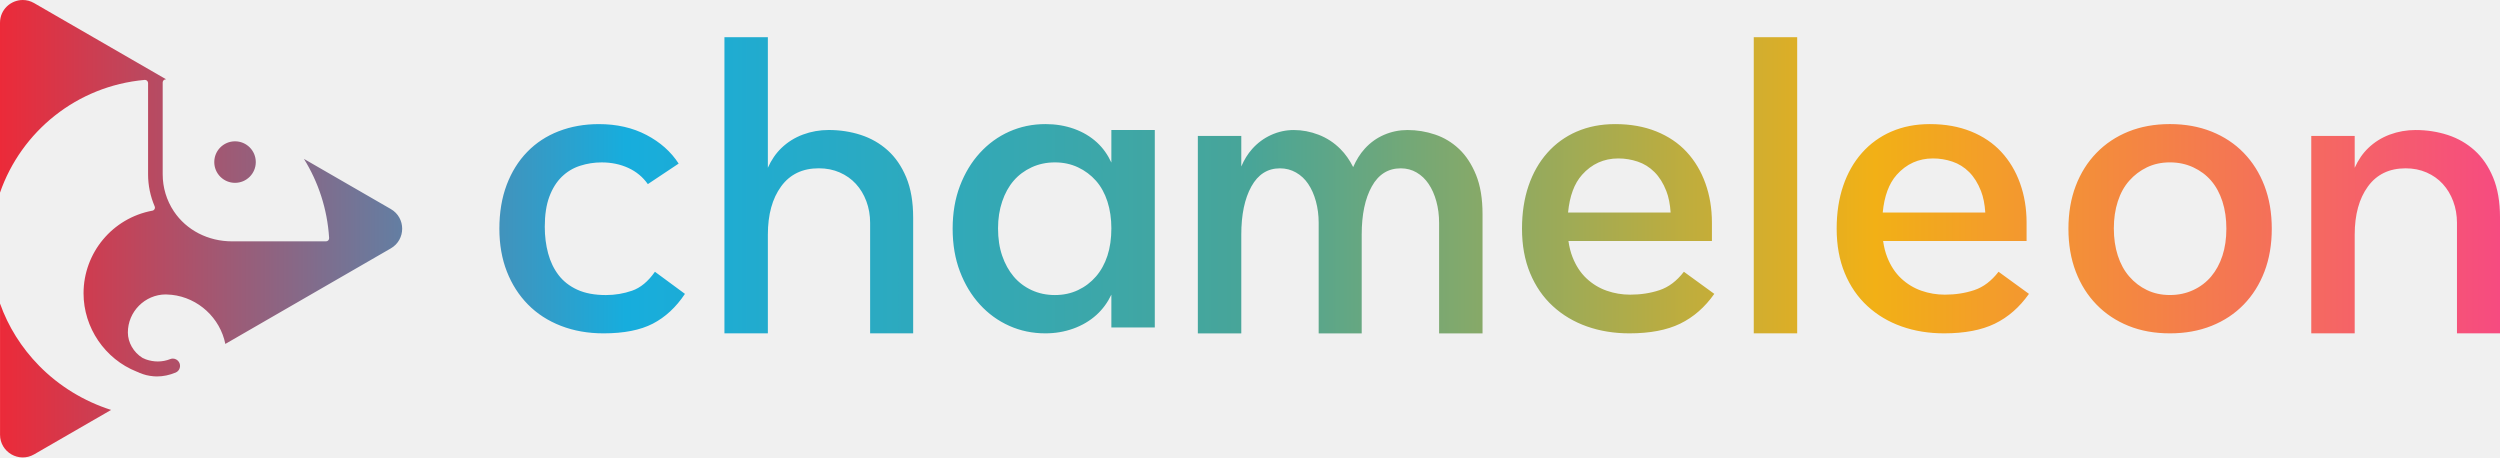
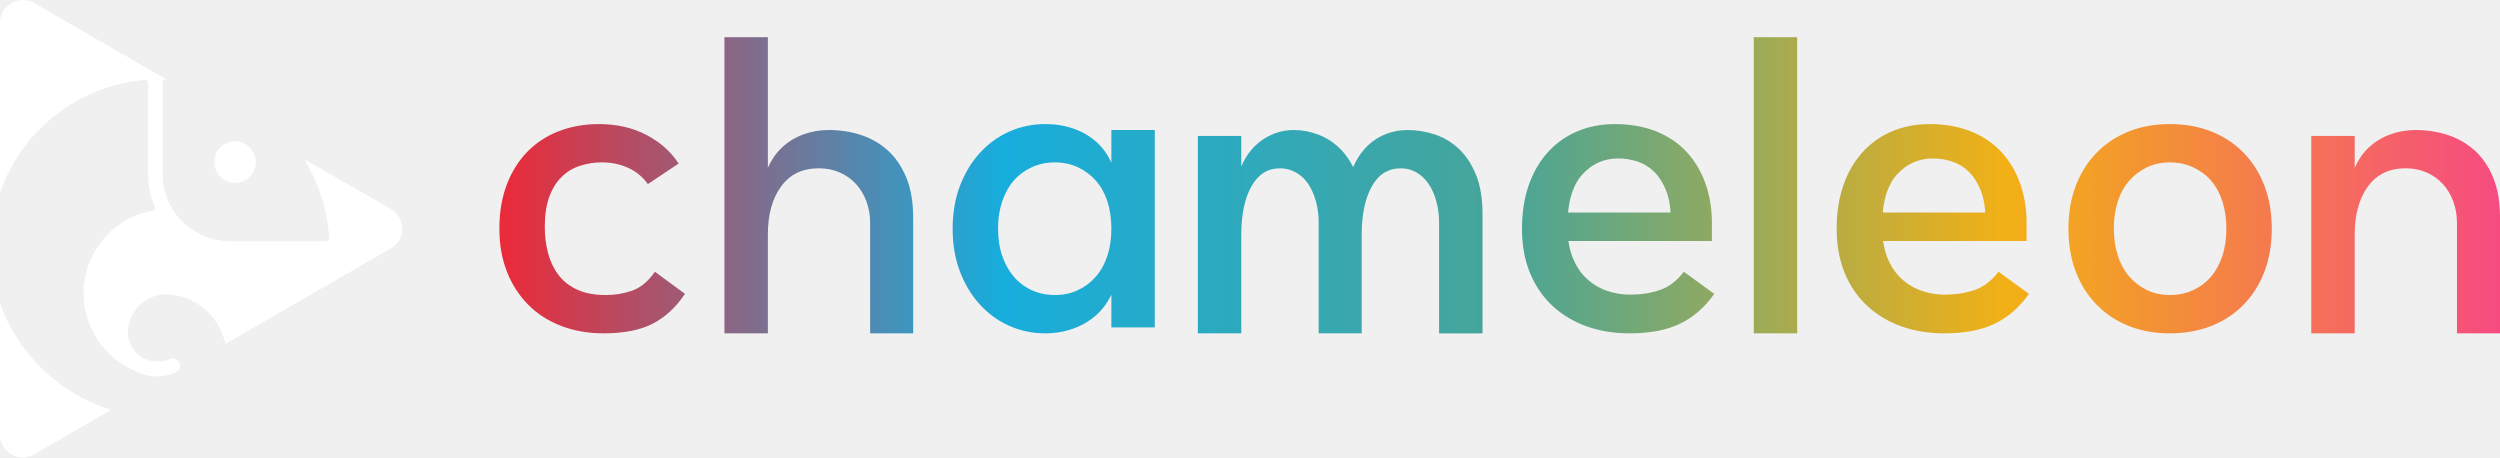
- <svg xmlns="http://www.w3.org/2000/svg" xmlns:xlink="http://www.w3.org/1999/xlink" version="1.1" id="svg1" width="596.207" height="109.092" viewBox="0 0 596.207 109.092">
+ <svg xmlns="http://www.w3.org/2000/svg" xmlns:xlink="http://www.w3.org/1999/xlink" version="1.1" id="svg1" width="960" height="175.658" viewBox="0 0 960 175.658">
  <defs id="defs1">
-     <linearGradient id="linearGradient11048">
-       <stop style="stop-color:#ec2a39;stop-opacity:1;" offset="0" id="stop11049" />
-       <stop style="stop-color:#17addd;stop-opacity:1;" offset="0.25" id="stop11051" />
-       <stop style="stop-color:#48a598;stop-opacity:1;" offset="0.5" id="stop11052" />
-       <stop style="stop-color:#f2b016;stop-opacity:1;" offset="0.75" id="stop11053" />
-       <stop style="stop-color:#f64b80;stop-opacity:1;" offset="1" id="stop11050" />
+     <linearGradient id="linearGradient32">
+       <stop style="stop-color:#ec2a39;stop-opacity:1;" offset="0" id="stop32" />
+       <stop style="stop-color:#17addd;stop-opacity:1;" offset="0.251" id="stop34" />
+       <stop style="stop-color:#48a598;stop-opacity:1;" offset="0.504" id="stop35" />
+       <stop style="stop-color:#f2b016;stop-opacity:1;" offset="0.753" id="stop36" />
+       <stop style="stop-color:#f64b80;stop-opacity:1;" offset="1" id="stop33" />
    </linearGradient>
-     <linearGradient xlink:href="#linearGradient11048" id="linearGradient11050" x1="356.797" y1="187.828" x2="953.004" y2="187.828" gradientUnits="userSpaceOnUse" />
+     <linearGradient xlink:href="#linearGradient32" id="linearGradient33-2" x1="119.092" y1="44.188" x2="596.207" y2="44.188" gradientUnits="userSpaceOnUse" gradientTransform="matrix(1.952475,0,0,1.952475,67.7,253.406)" />
  </defs>
-   <g id="layer-MC0" transform="translate(-356.7966,-133.2824)">
-     <path id="path1" style="fill:url(#linearGradient11050);stroke-width:936.494" d="m 356.797,138.711 v 40.512 c 5.089,-14.609 18.316,-25.432 34.497,-26.884 v 0 c 0.024,-0.003 0.045,-0.003 0.068,-0.003 v 0 c 0.185,0 0.365,0.069 0.504,0.196 v 0 c 0.155,0.141 0.244,0.34 0.244,0.551 v 0 21.761 c 0,2.64 0.529,5.214 1.572,7.653 v 0 c 0.092,0.209 0.081,0.445 -0.025,0.647 v 0 c -0.108,0.201 -0.3,0.34 -0.524,0.381 v 0 c -9.509,1.758 -16.413,10.05 -16.413,19.717 v 0 c 0,8.167 5.104,15.675 12.699,18.679 v 0 l 0.317,0.121 0.331,0.164 c 0.053,0.009 0.107,0.023 0.145,0.04 v 0 c 0.975,0.42 2.039,0.68 3.16,0.768 v 0 c 0.023,0.001 0.148,0.015 0.148,0.015 v 0 c 0.319,0.023 0.515,0.028 0.711,0.028 v 0 c 1.472,0 2.97,-0.312 4.454,-0.924 v 0 c 0.464,-0.192 0.818,-0.581 0.969,-1.067 v 0 c 0.156,-0.495 0.085,-1.029 -0.193,-1.466 v 0 c -0.318,-0.495 -0.872,-0.803 -1.445,-0.803 v 0 c -0.203,0 -0.399,0.037 -0.587,0.111 v 0 c -0.964,0.384 -1.974,0.579 -2.998,0.579 v 0 c -0.941,0 -1.899,-0.167 -2.84,-0.496 v 0 l -0.809,-0.356 c -2.155,-1.334 -3.491,-3.694 -3.491,-6.06 v 0 c 0,-4.962 4.04,-9.035 9.001,-9.075 v 0 l 0.239,0.013 c 0.392,0.009 0.816,0.032 1.226,0.077 v 0 c 6.345,0.7 11.536,5.534 12.777,11.715 v 0 l 39.464,-22.785 c 3.614,-2.087 3.614,-7.302 0,-9.387 v 0 l -20.719,-11.961 c 3.43,5.518 5.578,11.94 6.009,18.877 v 0 c 0.012,0.204 -0.06,0.407 -0.201,0.557 v 0 c -0.141,0.149 -0.339,0.235 -0.544,0.235 v 0 H 412.126 c -5.698,0 -10.881,-2.675 -13.864,-7.154 v 0 c -1.745,-2.62 -2.667,-5.679 -2.667,-8.843 v 0 -21.896 c 0,-0.204 0.083,-0.397 0.228,-0.539 v 0 c 0.14,-0.135 0.325,-0.209 0.519,-0.209 v 0 h 0.025 c 0.023,0.001 0.043,0.004 0.064,0.005 v 0 l -31.501,-18.188 c -0.874,-0.504 -1.8,-0.735 -2.703,-0.735 v 0 c -2.832,0 -5.429,2.263 -5.429,5.428 m 418.24,74.067 h 10.357 V 142.157 H 775.037 Z M 529.561,142.157 v 70.62 h 10.357 v -23.539 c 0,-4.772 1.052,-8.601 3.154,-11.488 v 0 c 2.104,-2.888 5.1,-4.332 8.993,-4.332 v 0 c 1.82,0 3.484,0.329 4.99,0.989 v 0 c 1.505,0.657 2.792,1.568 3.859,2.73 v 0 c 1.068,1.164 1.899,2.542 2.496,4.143 v 0 c 0.597,1.603 0.896,3.314 0.896,5.132 v 0 26.365 h 10.264 v -27.591 c 0,-3.766 -0.552,-6.965 -1.649,-9.601 v 0 c -1.099,-2.638 -2.575,-4.789 -4.424,-6.452 v 0 c -1.852,-1.663 -3.988,-2.886 -6.406,-3.672 v 0 c -2.416,-0.784 -4.973,-1.177 -7.672,-1.177 v 0 c -2.136,0 -4.176,0.363 -6.121,1.084 v 0 c -1.947,0.721 -3.657,1.789 -5.132,3.202 v 0 c -1.349,1.294 -2.424,2.876 -3.249,4.72 v 0 -31.132 z m 334.833,22.504 c -2.951,1.193 -5.493,2.888 -7.627,5.086 v 0 c -2.135,2.198 -3.783,4.817 -4.943,7.862 v 0 c -1.162,3.047 -1.743,6.451 -1.743,10.218 v 0 c 0,3.767 0.58,7.172 1.743,10.217 v 0 c 1.16,3.047 2.808,5.666 4.943,7.863 v 0 c 2.133,2.2 4.676,3.893 7.627,5.085 v 0 c 2.952,1.193 6.247,1.789 9.888,1.789 v 0 c 3.639,0 6.951,-0.596 9.935,-1.789 v 0 c 2.98,-1.191 5.54,-2.884 7.675,-5.085 v 0 c 2.131,-2.196 3.78,-4.816 4.941,-7.863 v 0 c 1.161,-3.044 1.743,-6.449 1.743,-10.217 v 0 c 0,-3.767 -0.581,-7.171 -1.743,-10.218 v 0 c -1.161,-3.044 -2.811,-5.664 -4.941,-7.862 v 0 c -2.135,-2.198 -4.695,-3.892 -7.675,-5.086 v 0 c -2.984,-1.192 -6.296,-1.788 -9.935,-1.788 v 0 c -3.641,0 -6.936,0.596 -9.888,1.788 m 4.426,37.805 c -1.633,-0.783 -3.047,-1.867 -4.236,-3.248 v 0 c -1.195,-1.379 -2.105,-3.044 -2.731,-4.99 v 0 c -0.629,-1.947 -0.944,-4.111 -0.944,-6.499 v 0 c 0,-2.321 0.315,-4.456 0.944,-6.403 v 0 c 0.625,-1.944 1.536,-3.594 2.731,-4.943 v 0 c 1.189,-1.35 2.603,-2.415 4.236,-3.202 v 0 c 1.632,-0.783 3.452,-1.176 5.462,-1.176 v 0 c 2.008,0 3.862,0.393 5.556,1.176 v 0 c 1.693,0.787 3.121,1.852 4.284,3.202 v 0 c 1.16,1.351 2.056,3.001 2.684,4.943 v 0 c 0.628,1.947 0.94,4.112 0.94,6.497 v 0 c 0,2.386 -0.312,4.536 -0.94,6.449 v 0 c -0.628,1.915 -1.524,3.565 -2.684,4.943 v 0 c -1.162,1.381 -2.59,2.465 -4.284,3.248 v 0 c -1.695,0.787 -3.548,1.177 -5.556,1.177 v 0 c -2.009,0 -3.829,-0.391 -5.462,-1.177 m -60.969,-37.803 c -2.729,1.193 -5.069,2.888 -7.015,5.086 v 0 c -1.948,2.198 -3.437,4.817 -4.473,7.862 v 0 c -1.035,3.047 -1.554,6.451 -1.554,10.218 v 0 c 0,3.954 0.644,7.487 1.932,10.594 v 0 c 1.285,3.108 3.092,5.729 5.415,7.863 v 0 c 2.323,2.134 5.036,3.751 8.143,4.85 v 0 c 3.108,1.097 6.481,1.647 10.124,1.647 v 0 c 4.896,0 8.931,-0.769 12.1,-2.305 v 0 c 3.169,-1.537 5.885,-3.91 8.145,-7.111 v 0 l -7.252,-5.273 c -1.693,2.199 -3.624,3.657 -5.79,4.379 v 0 c -2.167,0.723 -4.505,1.084 -7.015,1.084 v 0 c -1.947,0 -3.815,-0.313 -5.603,-0.943 v 0 c -1.79,-0.625 -3.39,-1.6 -4.804,-2.918 v 0 c -1.41,-1.317 -2.526,-3.013 -3.341,-5.082 v 0 c -0.453,-1.152 -0.776,-2.441 -0.978,-3.862 v 0 h 24.424 7.439 2.354 v -4.332 c 0,-3.388 -0.516,-6.527 -1.554,-9.416 v 0 c -1.035,-2.886 -2.526,-5.382 -4.472,-7.486 v 0 c -1.946,-2.103 -4.362,-3.733 -7.249,-4.896 v 0 c -2.89,-1.161 -6.153,-1.742 -9.793,-1.742 v 0 c -3.39,0 -6.451,0.596 -9.181,1.788 m 1.271,10.31 c 2.321,-2.602 5.211,-3.908 8.664,-3.908 v 0 c 1.568,0 3.107,0.252 4.613,0.755 v 0 c 1.507,0.503 2.84,1.334 4.003,2.496 v 0 c 1.161,1.16 2.101,2.668 2.826,4.519 v 0 c 0.557,1.436 0.898,3.148 1.024,5.132 v 0 h -24.46 c 0.375,-3.905 1.476,-6.913 3.331,-8.993 m -76.318,-10.315 c -2.729,1.193 -5.069,2.888 -7.013,5.086 v 0 c -1.948,2.198 -3.437,4.817 -4.473,7.862 v 0 c -1.036,3.047 -1.554,6.451 -1.554,10.218 v 0 c 0,3.954 0.643,7.487 1.931,10.594 v 0 c 1.287,3.108 3.092,5.729 5.415,7.863 v 0 c 2.321,2.134 5.036,3.751 8.144,4.85 v 0 c 3.107,1.097 6.481,1.647 10.123,1.647 v 0 c 4.898,0 8.931,-0.769 12.1,-2.305 v 0 c 3.169,-1.537 5.887,-3.91 8.147,-7.111 v 0 l -7.252,-5.273 c -1.693,2.199 -3.626,3.657 -5.79,4.379 v 0 c -2.165,0.723 -4.505,1.084 -7.015,1.084 v 0 c -1.947,0 -3.813,-0.313 -5.603,-0.943 v 0 c -1.79,-0.625 -3.39,-1.6 -4.803,-2.918 v 0 c -1.412,-1.317 -2.526,-3.013 -3.343,-5.082 v 0 c -0.455,-1.152 -0.776,-2.441 -0.978,-3.862 v 0 h 24.424 7.44 2.354 v -4.332 c 0,-3.388 -0.516,-6.527 -1.554,-9.416 v 0 c -1.035,-2.886 -2.526,-5.382 -4.471,-7.486 v 0 c -1.947,-2.103 -4.364,-3.733 -7.251,-4.896 v 0 c -2.89,-1.161 -6.153,-1.742 -9.793,-1.742 v 0 c -3.39,0 -6.449,0.596 -9.181,1.788 m 1.272,10.31 c 2.321,-2.602 5.209,-3.908 8.663,-3.908 v 0 c 1.568,0 3.107,0.252 4.615,0.755 v 0 c 1.505,0.503 2.84,1.334 4,2.496 v 0 c 1.162,1.16 2.104,2.668 2.826,4.519 v 0 c 0.557,1.436 0.898,3.148 1.024,5.132 v 0 h -24.459 c 0.373,-3.905 1.475,-6.913 3.331,-8.993 M 597.498,164.661 c -2.669,1.193 -5.006,2.888 -7.015,5.086 v 0 c -2.011,2.198 -3.595,4.817 -4.754,7.862 v 0 c -1.162,3.047 -1.743,6.451 -1.743,10.218 v 0 c 0,3.767 0.58,7.172 1.743,10.217 v 0 c 1.16,3.047 2.744,5.666 4.754,7.863 v 0 c 2.008,2.2 4.346,3.893 7.015,5.085 v 0 c 2.668,1.193 5.54,1.789 8.616,1.789 v 0 c 2.321,0 4.535,-0.376 6.639,-1.129 v 0 c 2.101,-0.753 3.939,-1.836 5.509,-3.248 v 0 c 1.492,-1.345 2.68,-2.971 3.577,-4.856 v 0 7.822 h 10.357 v -47.084 h -10.357 v 7.764 c -0.863,-1.869 -2,-3.478 -3.436,-4.797 v 0 c -1.54,-1.412 -3.36,-2.495 -5.464,-3.248 v 0 c -2.103,-0.752 -4.377,-1.129 -6.826,-1.129 v 0 c -3.076,0 -5.948,0.596 -8.616,1.788 m 5.32,37.805 c -1.693,-0.783 -3.123,-1.867 -4.284,-3.248 v 0 c -1.162,-1.379 -2.071,-3.028 -2.731,-4.943 v 0 c -0.659,-1.913 -0.99,-4.094 -0.99,-6.544 v 0 c 0,-2.321 0.331,-4.456 0.99,-6.403 v 0 c 0.66,-1.944 1.568,-3.594 2.731,-4.943 v 0 c 1.161,-1.35 2.59,-2.415 4.284,-3.202 v 0 c 1.695,-0.783 3.546,-1.176 5.556,-1.176 v 0 c 2.008,0 3.844,0.393 5.508,1.176 v 0 c 1.663,0.787 3.092,1.852 4.285,3.202 v 0 c 1.191,1.351 2.101,3.001 2.731,4.943 v 0 c 0.627,1.947 0.941,4.082 0.941,6.403 v 0 c 0,2.45 -0.315,4.631 -0.941,6.544 v 0 c -0.629,1.915 -1.54,3.565 -2.731,4.943 v 0 c -1.193,1.381 -2.623,2.465 -4.285,3.248 v 0 c -1.664,0.787 -3.5,1.177 -5.508,1.177 v 0 c -2.011,0 -3.862,-0.391 -5.556,-1.177 m -112.758,-37.899 c -2.918,1.129 -5.429,2.776 -7.532,4.942 v 0 c -2.104,2.165 -3.737,4.789 -4.896,7.863 v 0 c -1.162,3.075 -1.743,6.562 -1.743,10.453 v 0 c 0,3.767 0.596,7.172 1.79,10.217 v 0 c 1.192,3.047 2.872,5.666 5.037,7.863 v 0 c 2.167,2.2 4.785,3.893 7.863,5.085 v 0 c 3.075,1.193 6.465,1.789 10.169,1.789 v 0 c 4.834,0 8.741,-0.769 11.723,-2.305 v 0 c 2.98,-1.537 5.54,-3.91 7.675,-7.111 v 0 l -7.157,-5.273 c -1.633,2.325 -3.454,3.831 -5.462,4.52 v 0 c -2.009,0.692 -4.08,1.036 -6.215,1.036 v 0 c -2.7,0 -4.976,-0.423 -6.826,-1.272 v 0 c -1.851,-0.845 -3.343,-2.007 -4.471,-3.483 v 0 c -1.132,-1.476 -1.964,-3.202 -2.496,-5.178 v 0 c -0.535,-1.978 -0.801,-4.097 -0.801,-6.357 v 0 c 0,-2.824 0.361,-5.208 1.082,-7.156 v 0 c 0.723,-1.945 1.712,-3.531 2.967,-4.756 v 0 c 1.256,-1.223 2.716,-2.099 4.38,-2.633 v 0 c 1.661,-0.533 3.373,-0.801 5.134,-0.801 v 0 c 2.32,0 4.439,0.439 6.354,1.317 v 0 c 1.916,0.88 3.469,2.166 4.662,3.861 v 0 l 7.347,-4.897 c -1.823,-2.823 -4.38,-5.098 -7.676,-6.826 v 0 c -3.295,-1.726 -7.077,-2.588 -11.347,-2.588 v 0 c -3.452,0 -6.637,0.564 -9.557,1.694 m 436.671,0.8 c -1.947,0.721 -3.657,1.789 -5.132,3.202 v 0 c -1.351,1.294 -2.424,2.876 -3.249,4.72 v 0 -7.592 h -10.359 v 47.08 h 10.359 v -23.539 c 0,-4.772 1.051,-8.601 3.154,-11.488 v 0 c 2.104,-2.888 5.1,-4.332 8.992,-4.332 v 0 c 1.821,0 3.485,0.329 4.992,0.989 v 0 c 1.507,0.657 2.792,1.568 3.86,2.73 v 0 c 1.067,1.164 1.899,2.542 2.495,4.143 v 0 c 0.597,1.603 0.896,3.314 0.896,5.132 v 0 26.365 h 10.264 v -27.591 c 0,-3.766 -0.551,-6.965 -1.649,-9.601 v 0 c -1.099,-2.638 -2.575,-4.789 -4.424,-6.452 v 0 c -1.854,-1.663 -3.988,-2.886 -6.406,-3.672 v 0 c -2.416,-0.784 -4.975,-1.177 -7.672,-1.177 v 0 c -2.135,0 -4.177,0.363 -6.121,1.084 m -239.828,0.047 c -1.759,0.752 -3.296,1.852 -4.613,3.296 v 0 c -1.129,1.237 -2.051,2.718 -2.788,4.415 v 0 c -0.841,-1.676 -1.852,-3.123 -3.05,-4.32 v 0 c -1.505,-1.507 -3.233,-2.638 -5.177,-3.39 v 0 c -1.948,-0.753 -3.926,-1.131 -5.934,-1.131 v 0 c -1.882,0 -3.687,0.393 -5.412,1.177 v 0 c -1.728,0.787 -3.234,1.9 -4.52,3.344 v 0 c -1.058,1.187 -1.915,2.587 -2.59,4.176 v 0 -7.283 h -10.359 v 47.08 h 10.359 v -23.539 c 0,-4.772 0.801,-8.601 2.401,-11.488 v 0 c 1.601,-2.888 3.875,-4.332 6.826,-4.332 v 0 c 1.38,0 2.651,0.329 3.813,0.989 v 0 c 1.162,0.657 2.135,1.568 2.918,2.73 v 0 c 0.785,1.164 1.397,2.542 1.837,4.143 v 0 c 0.437,1.603 0.66,3.314 0.66,5.132 v 0 26.365 h 10.261 v -23.539 c 0,-4.772 0.801,-8.601 2.403,-11.488 v 0 c 1.6,-2.888 3.907,-4.332 6.92,-4.332 v 0 c 1.38,0 2.636,0.329 3.767,0.989 v 0 c 1.129,0.657 2.087,1.568 2.871,2.73 v 0 c 0.784,1.164 1.397,2.542 1.839,4.143 v 0 c 0.437,1.603 0.659,3.314 0.659,5.132 v 0 26.365 h 10.359 v -28.435 c 0,-3.705 -0.52,-6.828 -1.554,-9.371 v 0 c -1.037,-2.541 -2.388,-4.598 -4.049,-6.167 v 0 c -1.664,-1.571 -3.564,-2.716 -5.698,-3.438 v 0 c -2.133,-0.721 -4.331,-1.084 -6.59,-1.084 v 0 c -1.947,0 -3.8,0.377 -5.556,1.131 m -279.013,6.513 c 0,2.735 2.216,4.952 4.95,4.952 v 0 c 2.736,0 4.952,-2.218 4.952,-4.952 v 0 c 0,-2.736 -2.216,-4.952 -4.952,-4.952 v 0 c -2.734,0 -4.95,2.216 -4.95,4.952 m -51.092,65.012 c 0,4.173 4.518,6.781 8.132,4.695 v 0 l 18.356,-10.599 c -6.434,-2.052 -12.375,-5.65 -17.172,-10.54 v 0 c -4.237,-4.319 -7.381,-9.371 -9.316,-14.835 v 0 z" />
+   <g id="g41-6" transform="matrix(0.8246859,0,0,0.8246859,-55.83102,-208.9803)">
+     <path id="path16-2" style="fill:url(#linearGradient33-2);stroke-width:1828.4" d="m 884.305,408.617 h 20.223 V 270.734 H 884.304 Z M 405.018,270.734 v 137.884 h 20.222 v -45.959 c 0,-9.318 2.054,-16.793 6.16,-22.429 v 0 c 4.109,-5.639 9.957,-8.457 17.559,-8.457 v 0 c 3.553,0 6.802,0.643 9.743,1.932 v 0 c 2.939,1.283 5.452,3.062 7.534,5.329 v 0 c 2.086,2.273 3.707,4.964 4.874,8.089 v 0 c 1.167,3.13 1.749,6.47 1.749,10.02 v 0 51.478 h 20.04 v -53.87 c 0,-7.353 -1.078,-13.599 -3.22,-18.746 v 0 c -2.144,-5.152 -5.027,-9.35 -8.638,-12.597 v 0 c -3.616,-3.247 -7.787,-5.634 -12.507,-7.17 v 0 c -4.717,-1.531 -9.71,-2.299 -14.979,-2.299 v 0 c -4.17,0 -8.155,0.708 -11.951,2.116 v 0 c -3.802,1.408 -7.141,3.494 -10.02,6.251 v 0 c -2.635,2.526 -4.733,5.615 -6.345,9.216 v 0 -60.785 z M 1067.414,388.487 c -3.188,-1.528 -5.949,-3.645 -8.27,-6.341 v 0 c -2.333,-2.692 -4.111,-5.944 -5.332,-9.743 v 0 c -1.229,-3.801 -1.843,-8.026 -1.843,-12.689 v 0 c 0,-4.532 0.614,-8.701 1.843,-12.502 v 0 c 1.221,-3.796 2.999,-7.016 5.332,-9.652 v 0 c 2.321,-2.635 5.082,-4.715 8.27,-6.251 v 0 c 3.187,-1.528 6.74,-2.296 10.664,-2.296 v 0 c 3.921,0 7.539,0.768 10.847,2.296 v 0 c 3.307,1.536 6.095,3.616 8.365,6.251 v 0 c 2.265,2.638 4.014,5.858 5.24,9.652 v 0 c 1.226,3.801 1.835,8.028 1.835,12.685 v 0 c 0,4.659 -0.61,8.857 -1.835,12.592 v 0 c -1.226,3.74 -2.976,6.96 -5.24,9.652 v 0 c -2.27,2.696 -5.058,4.812 -8.365,6.341 v 0 c -3.308,1.536 -6.926,2.299 -10.847,2.299 v 0 c -3.923,0 -7.477,-0.763 -10.664,-2.299 m -8.642,-73.809 c -5.761,2.33 -10.726,5.639 -14.891,9.93 v 0 c -4.168,4.291 -7.386,9.406 -9.65,15.35 v 0 c -2.27,5.949 -3.403,12.595 -3.403,19.95 v 0 c 0,7.355 1.132,14.004 3.403,19.948 v 0 c 2.265,5.949 5.483,11.064 9.65,15.352 v 0 c 4.165,4.296 9.128,7.601 14.891,9.927 v 0 c 5.763,2.33 12.196,3.494 19.306,3.494 v 0 c 7.105,0 13.572,-1.164 19.397,-3.494 v 0 c 5.819,-2.325 10.817,-5.631 14.984,-9.927 v 0 c 4.162,-4.289 7.382,-9.403 9.648,-15.352 v 0 c 2.266,-5.944 3.403,-12.592 3.403,-19.948 v 0 c 0,-7.355 -1.136,-14.001 -3.403,-19.95 v 0 c -2.267,-5.944 -5.488,-11.059 -9.648,-15.35 v 0 c -4.167,-4.291 -9.165,-7.599 -14.984,-9.93 v 0 c -5.825,-2.327 -12.293,-3.491 -19.397,-3.491 v 0 c -7.109,0 -13.542,1.164 -19.306,3.491 m -107.917,20.138 c 4.533,-5.081 10.174,-7.631 16.916,-7.631 v 0 c 3.061,0 6.066,0.492 9.007,1.473 v 0 c 2.942,0.981 5.544,2.604 7.815,4.873 v 0 c 2.268,2.265 4.103,5.21 5.517,8.823 v 0 c 1.088,2.804 1.753,6.146 1.999,10.02 v 0 h -47.757 c 0.732,-7.624 2.882,-13.497 6.503,-17.558 m -2.482,-20.139 c -5.329,2.33 -9.897,5.639 -13.696,9.93 v 0 c -3.803,4.291 -6.711,9.406 -8.734,15.35 v 0 c -2.02,5.949 -3.035,12.595 -3.035,19.95 v 0 c 0,7.721 1.257,14.618 3.773,20.684 v 0 c 2.51,6.068 6.037,11.186 10.572,15.352 v 0 c 4.535,4.167 9.833,7.324 15.898,9.469 v 0 c 6.069,2.142 12.655,3.216 19.767,3.216 v 0 c 9.559,0 17.438,-1.503 23.625,-4.501 v 0 c 6.187,-3.001 11.491,-7.633 15.903,-13.884 v 0 l -14.159,-10.296 c -3.307,4.293 -7.077,7.141 -11.305,8.55 v 0 c -4.23,1.411 -8.795,2.116 -13.696,2.116 v 0 c -3.801,0 -7.448,-0.612 -10.94,-1.84 v 0 c -3.494,-1.221 -6.619,-3.123 -9.38,-5.697 v 0 c -2.754,-2.572 -4.932,-5.883 -6.523,-9.922 v 0 c -0.885,-2.249 -1.515,-4.766 -1.911,-7.541 v 0 h 47.687 14.524 4.596 v -8.457 c 0,-6.614 -1.008,-12.743 -3.034,-18.385 v 0 c -2.02,-5.634 -4.932,-10.508 -8.732,-14.616 v 0 c -3.798,-4.106 -8.517,-7.29 -14.154,-9.559 v 0 c -5.642,-2.267 -12.015,-3.401 -19.121,-3.401 v 0 c -6.619,0 -12.595,1.164 -17.926,3.491 m -144.04,20.13 c 4.532,-5.081 10.171,-7.631 16.914,-7.631 v 0 c 3.061,0 6.065,0.492 9.01,1.473 v 0 c 2.939,0.981 5.544,2.604 7.81,4.873 v 0 c 2.269,2.265 4.109,5.21 5.518,8.823 v 0 c 1.089,2.804 1.755,6.146 1.999,10.02 v 0 h -47.755 c 0.73,-7.624 2.88,-13.497 6.503,-17.558 m -2.486,-20.139 c -5.328,2.33 -9.897,5.639 -13.693,9.93 v 0 c -3.803,4.291 -6.711,9.406 -8.735,15.35 v 0 c -2.022,5.949 -3.034,12.595 -3.034,19.95 v 0 c 0,7.721 1.255,14.618 3.77,20.684 v 0 c 2.512,6.068 6.036,11.186 10.571,15.352 v 0 c 4.533,4.167 9.833,7.324 15.902,9.469 v 0 c 6.065,2.142 12.654,3.216 19.764,3.216 v 0 c 9.562,0 17.436,-1.503 23.624,-4.501 v 0 c 6.188,-3.001 11.493,-7.633 15.906,-13.884 v 0 l -14.16,-10.296 c -3.306,4.293 -7.078,7.141 -11.305,8.55 v 0 c -4.228,1.411 -8.795,2.116 -13.695,2.116 v 0 c -3.801,0 -7.445,-0.612 -10.94,-1.84 v 0 c -3.494,-1.221 -6.619,-3.123 -9.377,-5.697 v 0 c -2.757,-2.572 -4.933,-5.883 -6.526,-9.922 v 0 c -0.888,-2.249 -1.515,-4.766 -1.91,-7.541 v 0 h 47.687 14.526 4.596 v -8.457 c 0,-6.614 -1.008,-12.743 -3.035,-18.385 v 0 c -2.02,-5.634 -4.933,-10.508 -8.729,-14.616 v 0 c -3.802,-4.106 -8.521,-7.29 -14.157,-9.559 v 0 c -5.642,-2.267 -12.015,-3.401 -19.121,-3.401 v 0 c -6.619,0 -12.592,1.164 -17.927,3.491 m -253.801,73.807 c -3.306,-1.528 -6.097,-3.645 -8.363,-6.341 v 0 c -2.269,-2.691 -4.043,-5.912 -5.332,-9.652 v 0 c -1.286,-3.735 -1.933,-7.994 -1.933,-12.777 v 0 c 0,-4.532 0.646,-8.701 1.933,-12.502 v 0 c 1.289,-3.796 3.061,-7.017 5.332,-9.652 v 0 c 2.267,-2.635 5.058,-4.715 8.363,-6.251 v 0 c 3.309,-1.528 6.923,-2.296 10.848,-2.296 v 0 c 3.92,0 7.505,0.768 10.754,2.296 v 0 c 3.247,1.536 6.037,3.615 8.367,6.251 v 0 c 2.324,2.638 4.103,5.858 5.332,9.652 v 0 c 1.223,3.801 1.837,7.97 1.837,12.502 v 0 c 0,4.783 -0.614,9.043 -1.837,12.777 v 0 c -1.229,3.74 -3.008,6.961 -5.332,9.652 v 0 c -2.33,2.696 -5.12,4.813 -8.367,6.341 v 0 c -3.248,1.536 -6.834,2.299 -10.754,2.299 v 0 c -3.926,0 -7.54,-0.763 -10.848,-2.299 m -10.386,-73.815 c -5.211,2.33 -9.775,5.639 -13.695,9.93 v 0 c -3.927,4.291 -7.019,9.406 -9.283,15.35 v 0 c -2.27,5.949 -3.403,12.595 -3.403,19.95 v 0 c 0,7.355 1.132,14.004 3.403,19.948 v 0 c 2.265,5.949 5.358,11.064 9.283,15.352 v 0 c 3.92,4.296 8.484,7.601 13.695,9.927 v 0 c 5.209,2.33 10.817,3.494 16.822,3.494 v 0 c 4.533,0 8.854,-0.734 12.962,-2.205 v 0 c 4.102,-1.471 7.69,-3.584 10.757,-6.342 v 0 c 2.913,-2.625 5.232,-5.8 6.984,-9.481 v 0 15.272 h 20.222 v -91.93 h -20.222 v 15.159 c -1.684,-3.65 -3.906,-6.79 -6.709,-9.367 v 0 c -3.007,-2.757 -6.56,-4.871 -10.667,-6.341 v 0 c -4.106,-1.468 -8.546,-2.205 -13.327,-2.205 v 0 c -6.005,0 -11.613,1.164 -16.822,3.491 M 327.892,314.49 c -5.698,2.205 -10.6,5.42 -14.706,9.65 v 0 c -4.108,4.227 -7.297,9.35 -9.559,15.352 v 0 c -2.27,6.005 -3.403,12.812 -3.403,20.408 v 0 c 0,7.355 1.164,14.004 3.495,19.947 v 0 c 2.328,5.949 5.608,11.063 9.835,15.352 v 0 c 4.23,4.296 9.343,7.601 15.352,9.927 v 0 c 6.003,2.33 12.623,3.494 19.855,3.494 v 0 c 9.439,0 17.067,-1.502 22.888,-4.501 v 0 c 5.819,-3.001 10.818,-7.633 14.985,-13.884 v 0 l -13.974,-10.296 c -3.189,4.54 -6.743,7.48 -10.664,8.826 v 0 c -3.924,1.351 -7.966,2.023 -12.134,2.023 v 0 c -5.271,0 -9.716,-0.825 -13.328,-2.484 v 0 c -3.613,-1.65 -6.527,-3.918 -8.729,-6.8 v 0 c -2.21,-2.882 -3.834,-6.251 -4.873,-10.11 v 0 c -1.044,-3.862 -1.564,-7.999 -1.564,-12.412 v 0 c 0,-5.515 0.705,-10.169 2.112,-13.972 v 0 c 1.411,-3.798 3.342,-6.895 5.793,-9.286 v 0 c 2.452,-2.387 5.303,-4.098 8.551,-5.142 v 0 c 3.243,-1.041 6.587,-1.565 10.024,-1.565 v 0 c 4.529,0 8.667,0.857 12.405,2.572 v 0 c 3.741,1.718 6.773,4.23 9.101,7.538 v 0 l 14.345,-9.562 c -3.559,-5.512 -8.552,-9.954 -14.987,-13.328 v 0 c -6.434,-3.369 -13.818,-5.054 -22.154,-5.054 v 0 c -6.74,0 -12.96,1.101 -18.661,3.308 m 852.59,1.562 c -3.803,1.408 -7.141,3.494 -10.021,6.251 v 0 c -2.638,2.526 -4.734,5.615 -6.344,9.216 v 0 -14.823 h -20.225 v 91.923 h 20.225 v -45.959 c 0,-9.318 2.052,-16.793 6.159,-22.429 v 0 c 4.109,-5.639 9.957,-8.457 17.556,-8.457 v 0 c 3.557,0 6.804,0.643 9.747,1.932 v 0 c 2.942,1.283 5.452,3.062 7.536,5.329 v 0 c 2.083,2.273 3.706,4.964 4.87,8.089 v 0 c 1.166,3.13 1.751,6.47 1.751,10.02 v 0 51.478 h 20.04 v -53.87 c 0,-7.353 -1.075,-13.599 -3.22,-18.746 v 0 c -2.145,-5.152 -5.026,-9.35 -8.639,-12.597 v 0 c -3.618,-3.247 -7.787,-5.634 -12.504,-7.17 v 0 c -4.718,-1.531 -9.714,-2.299 -14.981,-2.299 v 0 c -4.166,0 -8.155,0.708 -11.95,2.117 m -468.259,0.091 c -3.434,1.468 -6.436,3.616 -9.007,6.436 v 0 c -2.205,2.416 -4.005,5.308 -5.443,8.621 v 0 c -1.643,-3.272 -3.616,-6.097 -5.956,-8.435 v 0 c -2.939,-2.943 -6.313,-5.151 -10.108,-6.619 v 0 c -3.803,-1.471 -7.665,-2.208 -11.586,-2.208 v 0 c -3.675,0 -7.199,0.768 -10.566,2.299 v 0 c -3.374,1.536 -6.315,3.711 -8.825,6.529 v 0 c -2.066,2.317 -3.738,5.051 -5.057,8.153 v 0 -14.221 h -20.225 v 91.922 h 20.225 v -45.958 c 0,-9.318 1.564,-16.793 4.688,-22.429 v 0 c 3.127,-5.639 7.565,-8.457 13.328,-8.457 v 0 c 2.695,0 5.176,0.643 7.445,1.932 v 0 c 2.269,1.283 4.168,3.062 5.698,5.329 v 0 c 1.533,2.273 2.727,4.964 3.588,8.089 v 0 c 0.854,3.13 1.289,6.47 1.289,10.02 v 0 51.478 h 20.035 v -45.959 c 0,-9.318 1.565,-16.793 4.692,-22.429 v 0 c 3.123,-5.639 7.627,-8.457 13.51,-8.457 v 0 c 2.694,0 5.147,0.643 7.354,1.932 v 0 c 2.205,1.283 4.074,3.062 5.604,5.329 v 0 c 1.531,2.273 2.729,4.964 3.59,8.089 v 0 c 0.855,3.13 1.287,6.47 1.287,10.02 v 0 51.478 h 20.225 v -55.518 c 0,-7.234 -1.016,-13.331 -3.035,-18.297 v 0 c -2.025,-4.961 -4.663,-8.977 -7.906,-12.041 v 0 c -3.248,-3.067 -6.958,-5.303 -11.124,-6.712 v 0 c -4.165,-1.408 -8.456,-2.116 -12.868,-2.116 v 0 c -3.801,0 -7.419,0.737 -10.847,2.208" />
+     <path id="path1-6" style="fill:#ffffff;fill-opacity:1;stroke-width:1828.4" d="m 67.7,264.005 v 79.099 c 9.937,-28.524 35.761,-49.656 67.355,-52.49 v 0 c 0.046,-0.003 0.089,-0.003 0.133,-0.003 v 0 c 0.362,0 0.713,0.135 0.984,0.383 v 0 c 0.302,0.276 0.476,0.664 0.476,1.075 v 0 42.489 c 0,5.154 1.034,10.181 3.069,14.942 v 0 c 0.18,0.409 0.159,0.87 -0.05,1.263 v 0 c -0.211,0.393 -0.586,0.664 -1.023,0.745 v 0 c -18.566,3.431 -32.046,19.621 -32.046,38.495 v 0 c 0,15.947 9.966,30.604 24.794,36.47 v 0 l 0.62,0.237 0.646,0.32 c 0.104,0.02 0.208,0.045 0.284,0.074 v 0 c 1.903,0.82 3.981,1.328 6.17,1.5 v 0 c 0.044,10e-4 0.289,0.026 0.289,0.026 v 0 c 0.622,0.045 1.005,0.051 1.388,0.051 v 0 c 2.874,0 5.8,-0.609 8.697,-1.804 v 0 c 0.906,-0.375 1.596,-1.135 1.893,-2.083 v 0 c 0.305,-0.966 0.167,-2.01 -0.378,-2.862 v 0 c -0.622,-0.966 -1.702,-1.567 -2.821,-1.567 v 0 c -0.396,0 -0.778,0.071 -1.145,0.216 v 0 c -1.882,0.75 -3.853,1.13 -5.854,1.13 v 0 c -1.838,0 -3.707,-0.325 -5.544,-0.968 v 0 l -1.58,-0.695 c -4.207,-2.604 -6.816,-7.212 -6.816,-11.832 v 0 c 0,-9.688 7.888,-17.641 17.575,-17.719 v 0 l 0.466,0.025 c 0.765,0.019 1.594,0.064 2.393,0.151 v 0 c 12.389,1.367 22.524,10.805 24.947,22.873 v 0 l 77.053,-44.481 c 7.057,-4.074 7.057,-14.257 0,-18.329 v 0 l -40.453,-23.351 c 6.697,10.773 10.89,23.312 11.734,36.858 v 0 c 0.023,0.398 -0.116,0.794 -0.394,1.088 v 0 c -0.276,0.292 -0.661,0.458 -1.062,0.458 v 0 h -43.769 c -11.126,0 -21.246,-5.222 -27.069,-13.967 v 0 c -3.408,-5.114 -5.207,-11.088 -5.207,-17.265 v 0 -42.751 c 0,-0.398 0.161,-0.776 0.445,-1.052 v 0 c 0.273,-0.263 0.635,-0.409 1.013,-0.409 v 0 h 0.05 c 0.044,10e-4 0.084,0.004 0.125,0.005 v 0 L 83.579,254.84 c -1.707,-0.984 -3.515,-1.434 -5.277,-1.434 v 0 c -5.529,0 -10.601,4.418 -10.601,10.598 m 99.761,64.867 c 0,5.339 4.327,9.669 9.664,9.669 v 0 c 5.342,0 9.668,-4.33 9.668,-9.669 v 0 c 0,-5.342 -4.326,-9.669 -9.668,-9.669 v 0 c -5.337,0 -9.664,4.327 -9.664,9.669 m -99.756,126.934 c 0,8.148 8.821,13.241 15.877,9.167 v 0 l 35.84,-20.693 c -12.563,-4.006 -24.161,-11.032 -33.528,-20.579 v 0 C 77.623,415.267 71.484,405.403 67.707,394.736 v 0 z" />
  </g>
</svg>
